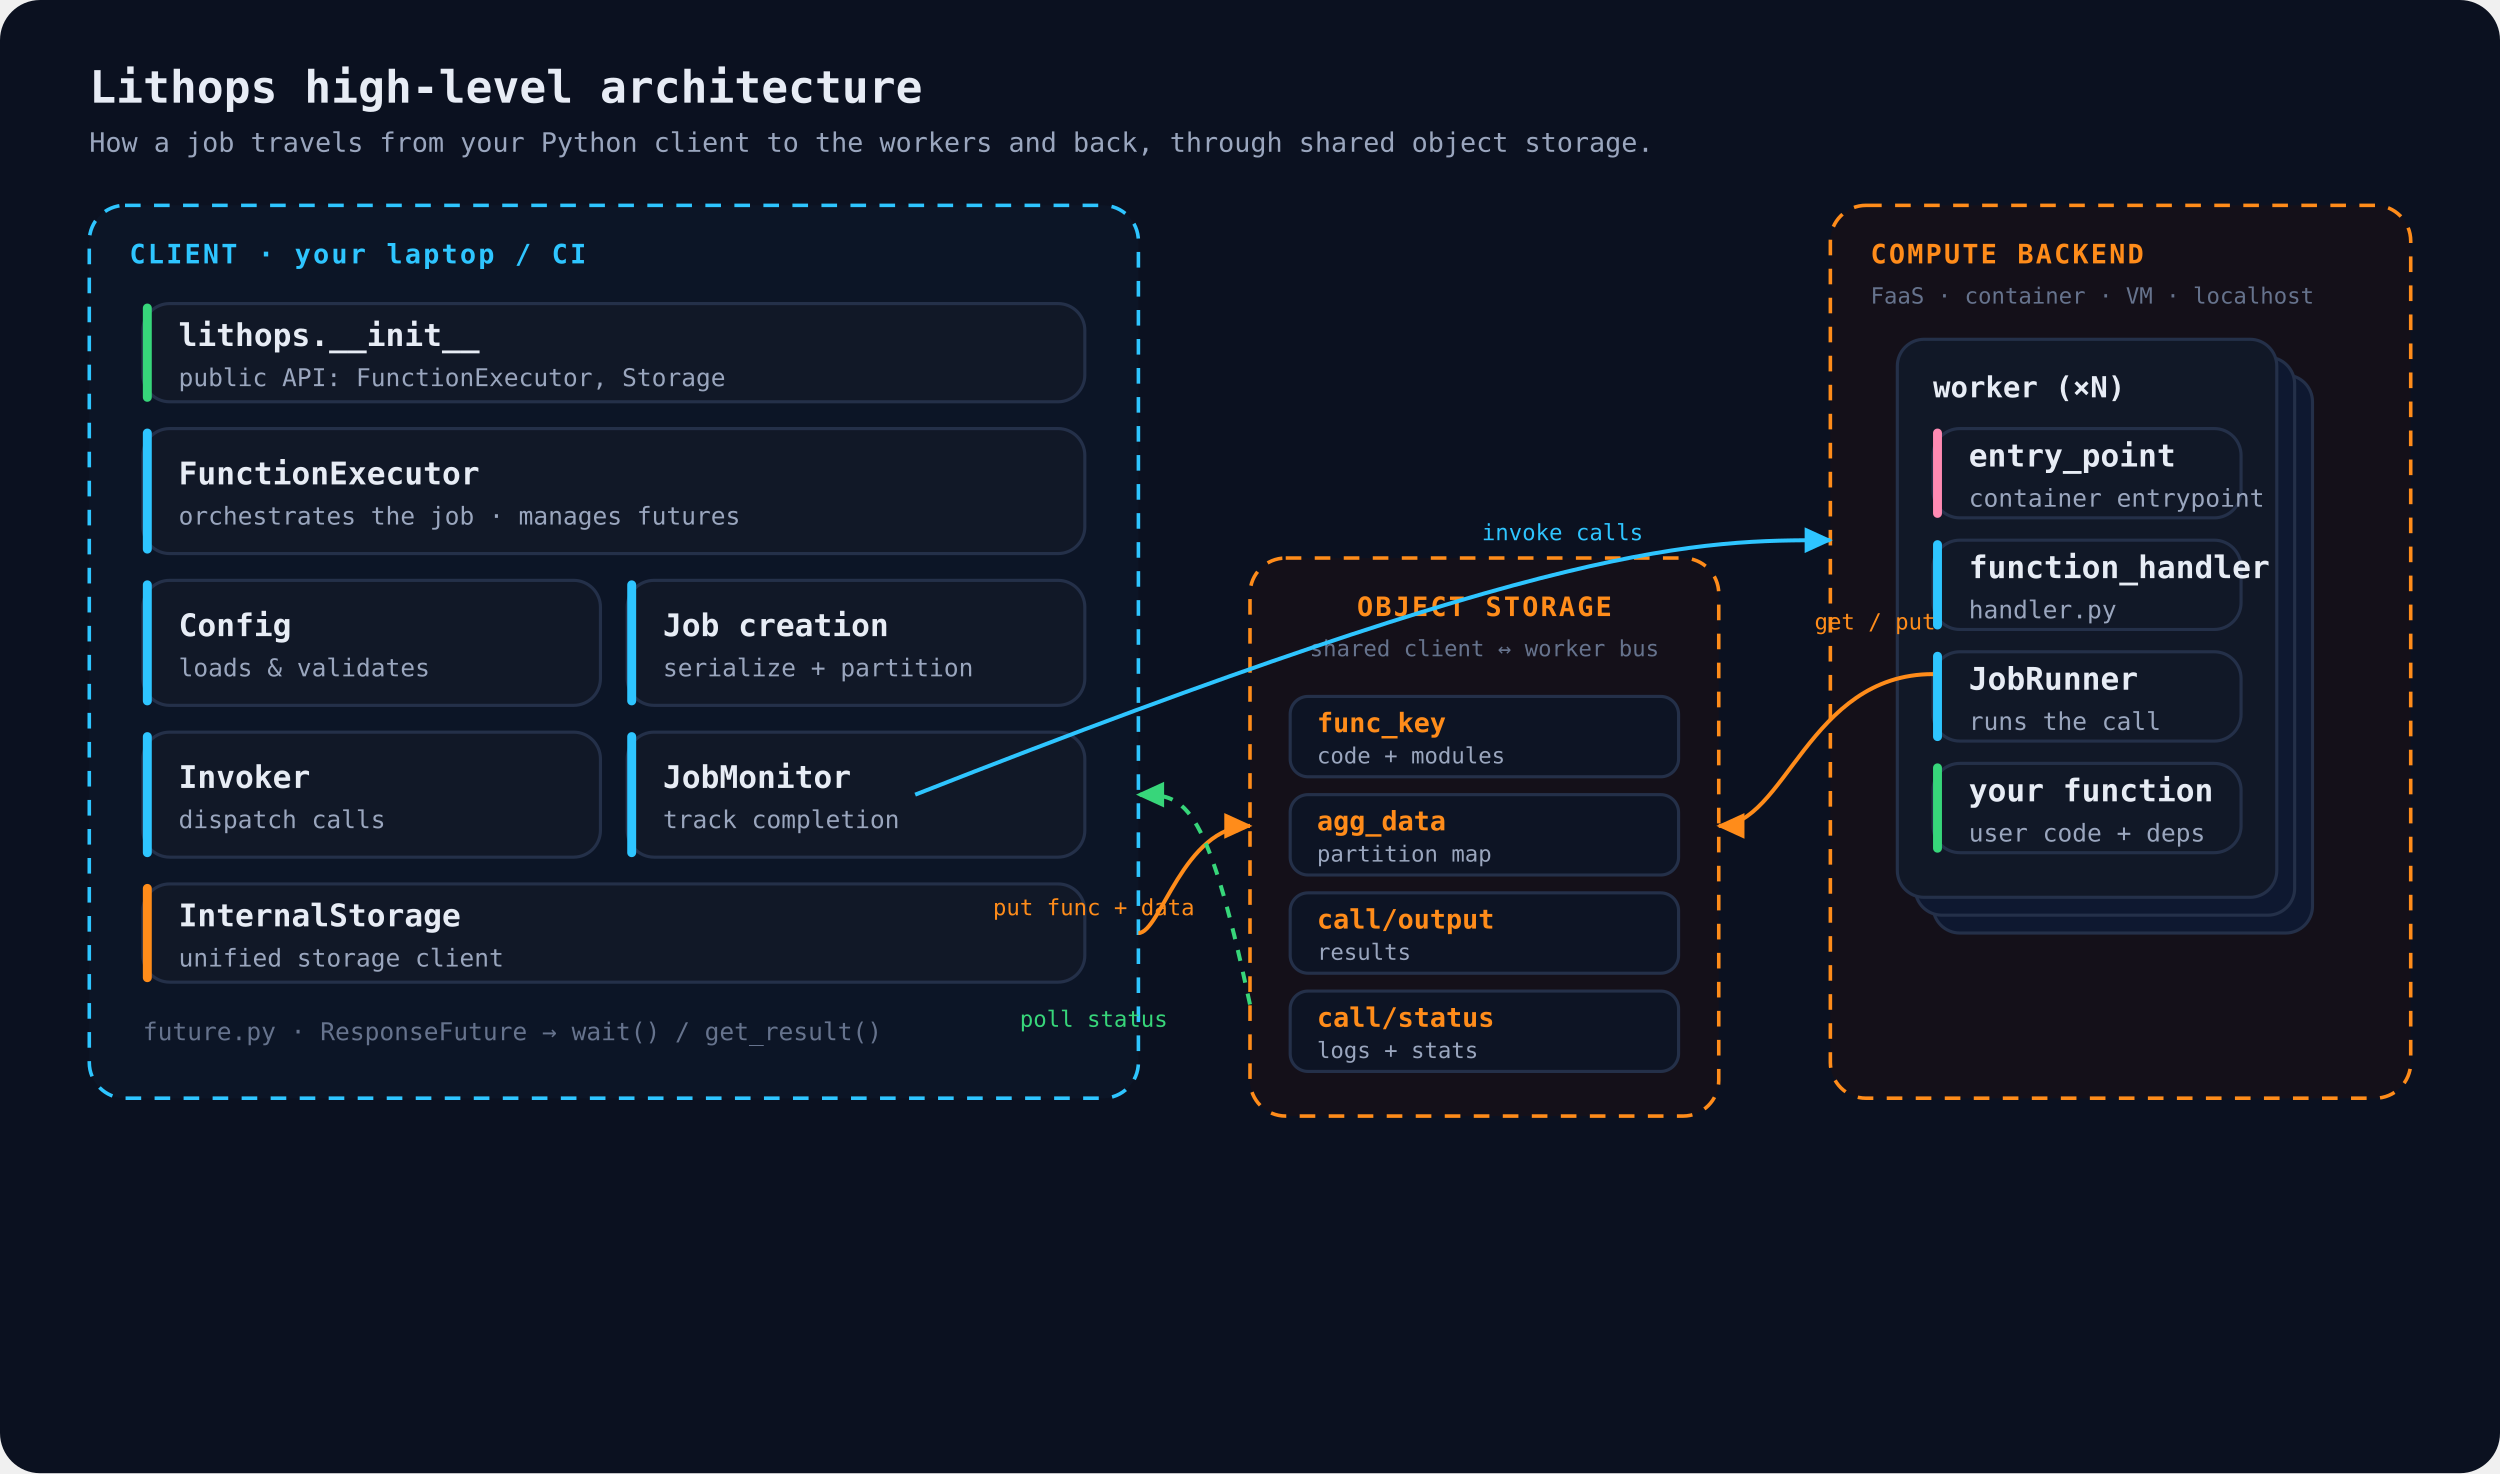
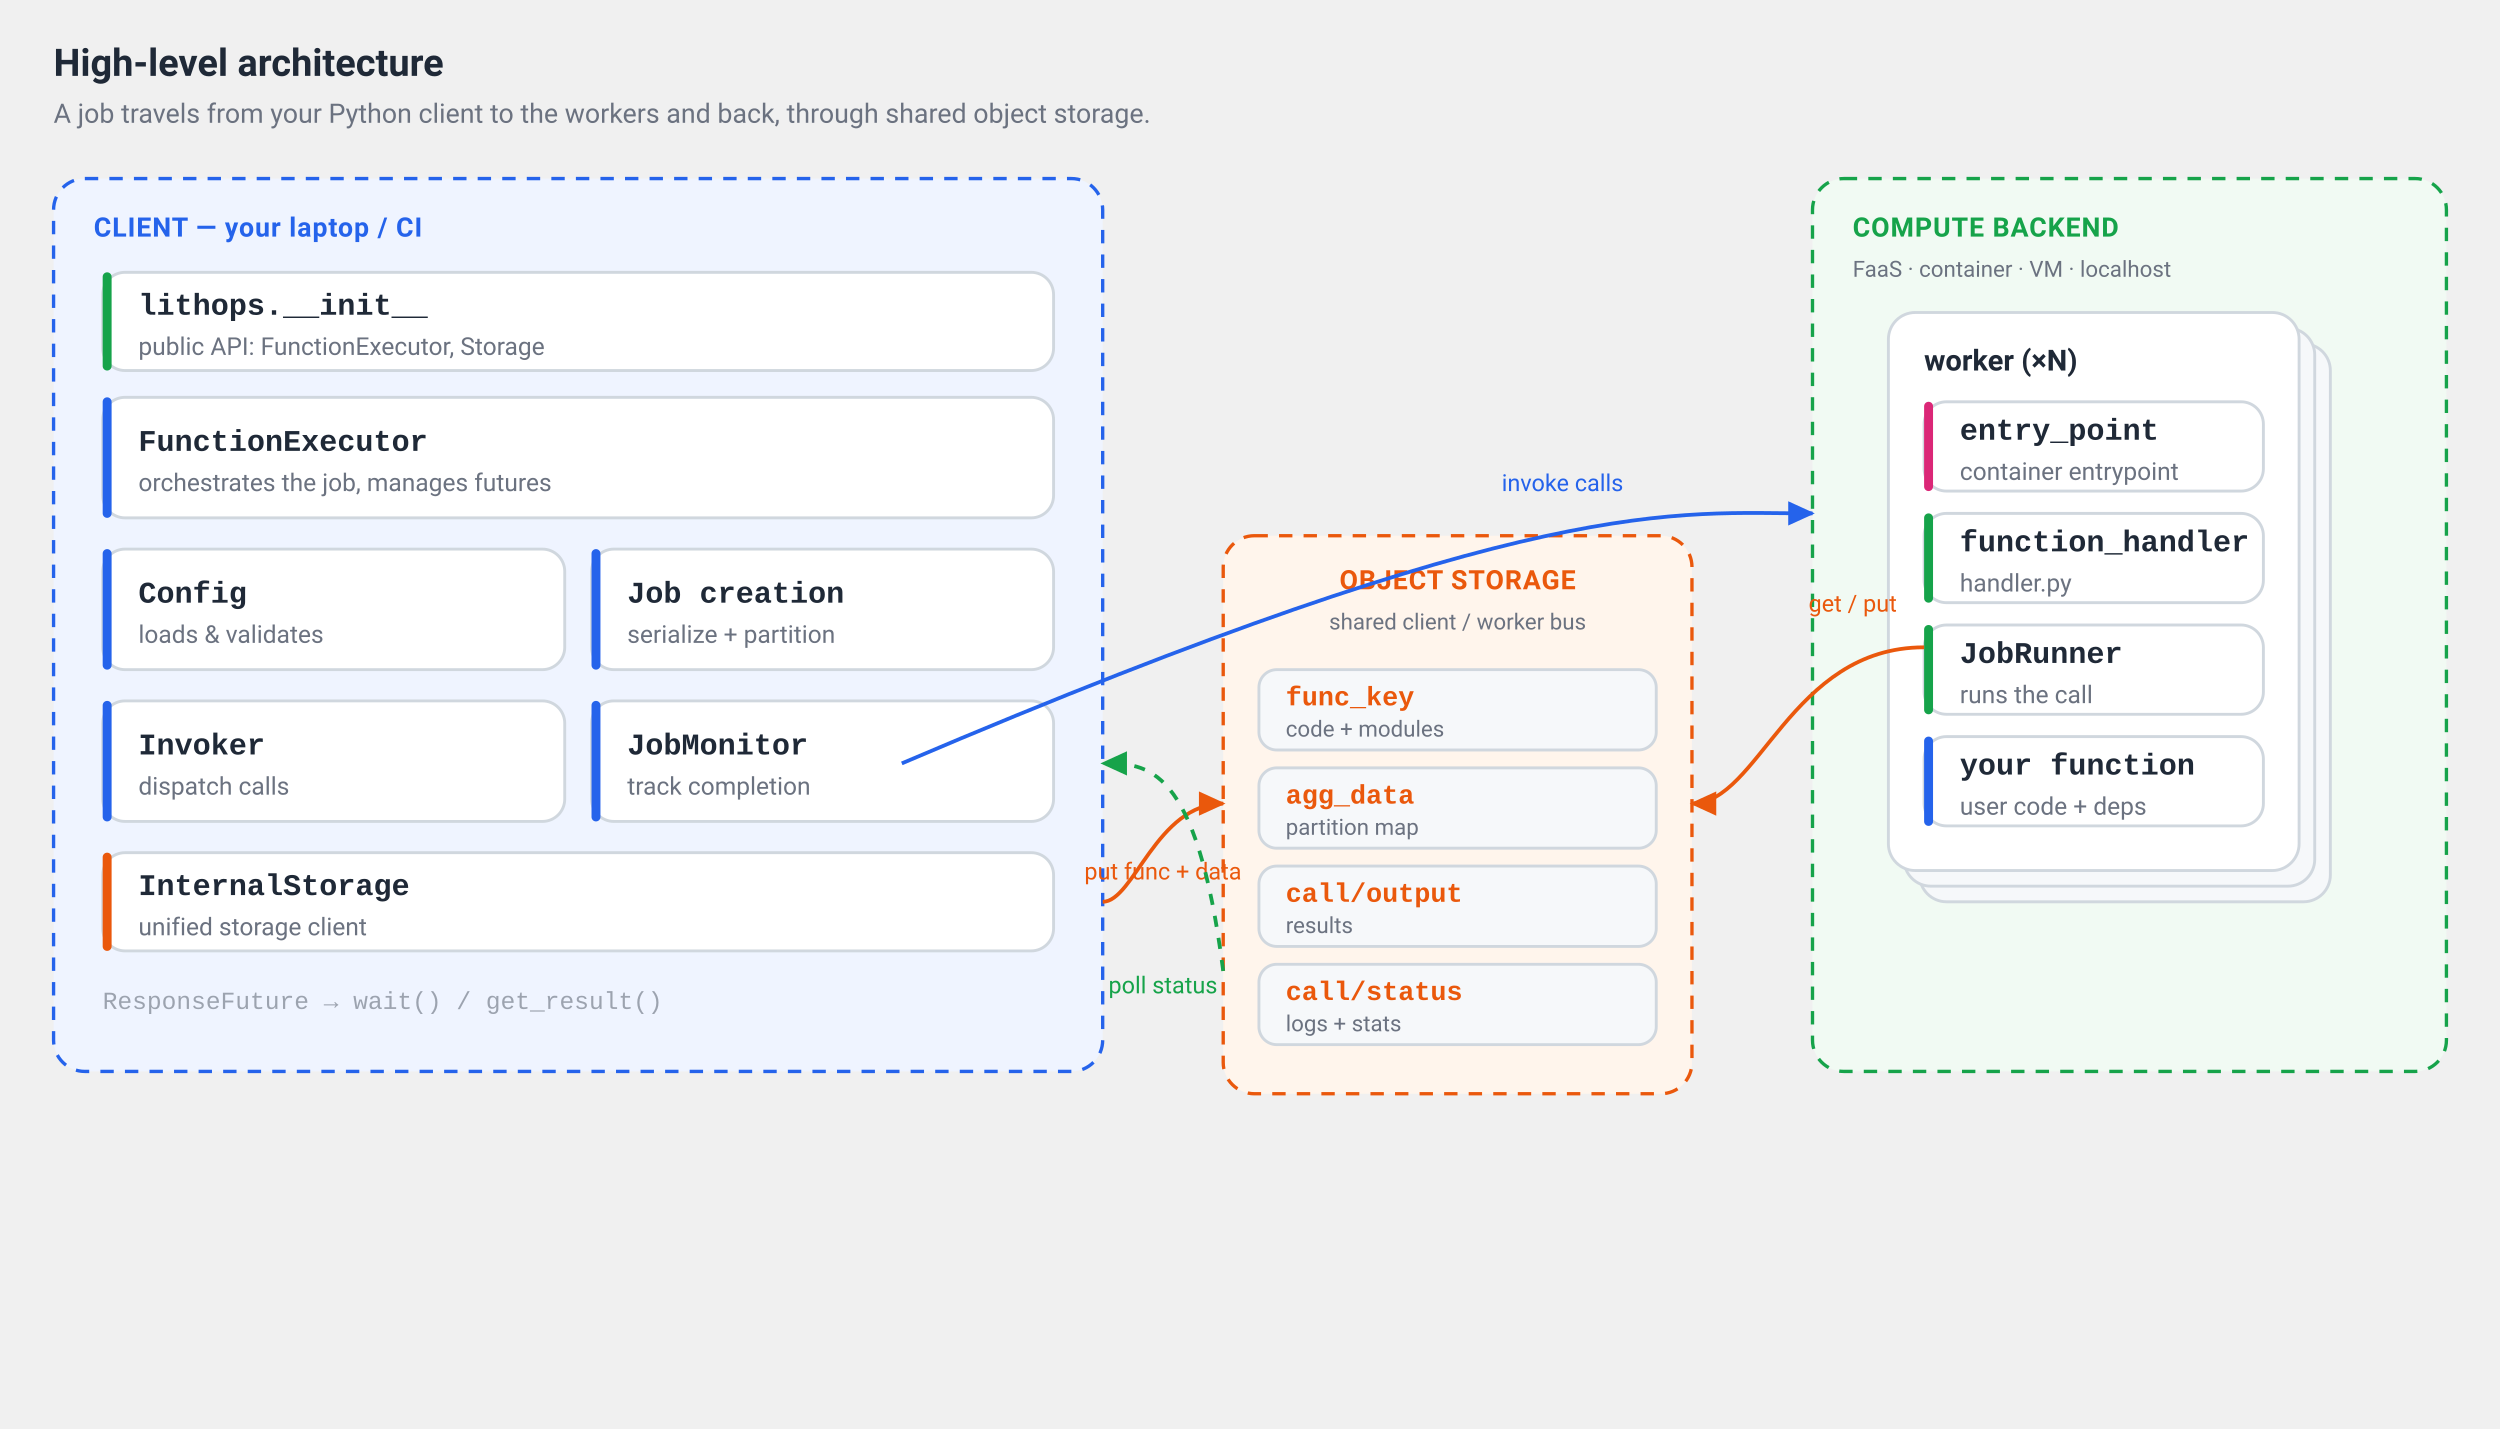
- <svg xmlns="http://www.w3.org/2000/svg" viewBox="0 0 1120 660" width="1120" height="660">
+ <svg xmlns="http://www.w3.org/2000/svg" viewBox="0 0 1120 640" width="1120" height="640">
  <style>
-     text{font-family:'JetBrains Mono',ui-monospace,SFMono-Regular,Menlo,monospace;}
-     .s{font-family:'Segoe UI',system-ui,-apple-system,sans-serif;}
-     .title{fill:#e7ecf5;font-weight:700;}
-     .lbl{fill:#e7ecf5;}
-     .mut{fill:#9aa6be;}
-     .mut2{fill:#66738d;}
-     .cy{fill:#2ec5ff;} .or{fill:#ff8c1a;} .gr{fill:#37d67a;} .pk{fill:#ff8ab3;}
+     text{font-family:-apple-system,BlinkMacSystemFont,'Segoe UI',Roboto,Helvetica,Arial,sans-serif;}
+     .m{font-family:'SFMono-Regular',Consolas,'Liberation Mono',Menlo,monospace;}
+     .title{fill:#1f2937;font-weight:700;}
+     .lbl{fill:#1f2937;}
+     .mut{fill:#6b7280;} .mut2{fill:#9ca3af;}
+     .cy{fill:#2563eb;} .or{fill:#ea580c;} .gr{fill:#16a34a;} .pk{fill:#db2777;}
  </style>
  <defs>
    <marker id="acy" markerWidth="9" markerHeight="9" refX="6.4" refY="3.2" orient="auto">
-       <path d="M0,0 L7,3.2 L0,6.4 Z" fill="#2ec5ff" />
+       <path d="M0,0 L7,3.2 L0,6.4 Z" fill="#2563eb" />
    </marker>
    <marker id="aor" markerWidth="9" markerHeight="9" refX="6.4" refY="3.2" orient="auto">
-       <path d="M0,0 L7,3.2 L0,6.4 Z" fill="#ff8c1a" />
+       <path d="M0,0 L7,3.2 L0,6.4 Z" fill="#ea580c" />
    </marker>
    <marker id="agr" markerWidth="9" markerHeight="9" refX="6.4" refY="3.2" orient="auto">
-       <path d="M0,0 L7,3.2 L0,6.4 Z" fill="#37d67a" />
+       <path d="M0,0 L7,3.2 L0,6.4 Z" fill="#16a34a" />
    </marker>
    <marker id="amut" markerWidth="9" markerHeight="9" refX="6.4" refY="3.2" orient="auto">
-       <path d="M0,0 L7,3.2 L0,6.4 Z" fill="#9aa6be" />
+       <path d="M0,0 L7,3.2 L0,6.4 Z" fill="#6b7280" />
    </marker>
  </defs>
-   <rect x="0" y="0" width="1120" height="660" rx="18" fill="#0b1120" />
-   <text x="40" y="46" class="title" font-size="20" text-anchor="start">Lithops high-level architecture</text>
-   <text x="40" y="68" class="mut" font-size="12" text-anchor="start">How a job travels from your Python client to the workers and back, through shared object storage.</text>
-   <rect x="40" y="92" width="470" height="400" rx="16" fill="#0c1526" stroke="#2ec5ff" stroke-width="1.6" stroke-dasharray="7 6" />
-   <text x="58" y="118" class="cy" font-size="12" font-weight="700" letter-spacing="1" text-anchor="start">CLIENT  ·  your laptop / CI</text>
-   <rect x="64" y="136" width="422" height="44" rx="12" fill="#111827" stroke="#243049" stroke-width="1.4" />
-   <rect x="64" y="136" width="4" height="44" rx="2" fill="#37d67a" />
-   <text x="80" y="155.0" class="lbl" font-size="14" font-weight="700" text-anchor="start">lithops.__init__</text>
-   <text x="80" y="173.0" class="mut" font-size="11" text-anchor="start">public API: FunctionExecutor, Storage</text>
-   <rect x="64" y="192" width="422" height="56" rx="12" fill="#111827" stroke="#243049" stroke-width="1.4" />
-   <rect x="64" y="192" width="4" height="56" rx="2" fill="#2ec5ff" />
-   <text x="80" y="217.0" class="lbl" font-size="14" font-weight="700" text-anchor="start">FunctionExecutor</text>
-   <text x="80" y="235.0" class="mut" font-size="11" text-anchor="start">orchestrates the job · manages futures</text>
-   <rect x="64" y="260" width="205.0" height="56" rx="12" fill="#111827" stroke="#243049" stroke-width="1.4" />
-   <rect x="64" y="260" width="4" height="56" rx="2" fill="#2ec5ff" />
-   <text x="80" y="285.0" class="lbl" font-size="14" font-weight="700" text-anchor="start">Config</text>
-   <text x="80" y="303.0" class="mut" font-size="11" text-anchor="start">loads &amp; validates</text>
-   <rect x="281.0" y="260" width="205.0" height="56" rx="12" fill="#111827" stroke="#243049" stroke-width="1.4" />
-   <rect x="281.0" y="260" width="4" height="56" rx="2" fill="#2ec5ff" />
-   <text x="297.0" y="285.0" class="lbl" font-size="14" font-weight="700" text-anchor="start">Job creation</text>
-   <text x="297.0" y="303.0" class="mut" font-size="11" text-anchor="start">serialize + partition</text>
-   <rect x="64" y="328" width="205.0" height="56" rx="12" fill="#111827" stroke="#243049" stroke-width="1.4" />
-   <rect x="64" y="328" width="4" height="56" rx="2" fill="#2ec5ff" />
-   <text x="80" y="353.0" class="lbl" font-size="14" font-weight="700" text-anchor="start">Invoker</text>
-   <text x="80" y="371.0" class="mut" font-size="11" text-anchor="start">dispatch calls</text>
-   <rect x="281.0" y="328" width="205.0" height="56" rx="12" fill="#111827" stroke="#243049" stroke-width="1.4" />
-   <rect x="281.0" y="328" width="4" height="56" rx="2" fill="#2ec5ff" />
-   <text x="297.0" y="353.0" class="lbl" font-size="14" font-weight="700" text-anchor="start">JobMonitor</text>
-   <text x="297.0" y="371.0" class="mut" font-size="11" text-anchor="start">track completion</text>
-   <rect x="64" y="396" width="422" height="44" rx="12" fill="#111827" stroke="#243049" stroke-width="1.4" />
-   <rect x="64" y="396" width="4" height="44" rx="2" fill="#ff8c1a" />
-   <text x="80" y="415.0" class="lbl" font-size="14" font-weight="700" text-anchor="start">InternalStorage</text>
-   <text x="80" y="433.0" class="mut" font-size="11" text-anchor="start">unified storage client</text>
-   <text x="64" y="466" class="mut2" font-size="11" text-anchor="start">future.py · ResponseFuture  →  wait() / get_result()</text>
-   <rect x="560" y="250" width="210" height="250" rx="16" fill="#141019" stroke="#ff8c1a" stroke-width="1.6" stroke-dasharray="7 6" />
-   <text x="665.0" y="276" class="or" font-size="12" font-weight="700" letter-spacing="1" text-anchor="middle">OBJECT STORAGE</text>
-   <text x="665.0" y="294" class="mut2" font-size="10" text-anchor="middle">shared client ↔ worker bus</text>
-   <rect x="578" y="312" width="174" height="36" rx="8" fill="#0d1424" stroke="#243049" stroke-width="1.4" />
-   <text x="590" y="328" class="or" font-size="12" font-weight="600" text-anchor="start">func_key</text>
-   <text x="590" y="342" class="mut" font-size="10" text-anchor="start">code + modules</text>
-   <rect x="578" y="356" width="174" height="36" rx="8" fill="#0d1424" stroke="#243049" stroke-width="1.4" />
-   <text x="590" y="372" class="or" font-size="12" font-weight="600" text-anchor="start">agg_data</text>
-   <text x="590" y="386" class="mut" font-size="10" text-anchor="start">partition map</text>
-   <rect x="578" y="400" width="174" height="36" rx="8" fill="#0d1424" stroke="#243049" stroke-width="1.4" />
-   <text x="590" y="416" class="or" font-size="12" font-weight="600" text-anchor="start">call/output</text>
-   <text x="590" y="430" class="mut" font-size="10" text-anchor="start">results</text>
-   <rect x="578" y="444" width="174" height="36" rx="8" fill="#0d1424" stroke="#243049" stroke-width="1.4" />
-   <text x="590" y="460" class="or" font-size="12" font-weight="600" text-anchor="start">call/status</text>
-   <text x="590" y="474" class="mut" font-size="10" text-anchor="start">logs + stats</text>
-   <rect x="820" y="92" width="260" height="400" rx="16" fill="#141019" stroke="#ff8c1a" stroke-width="1.6" stroke-dasharray="7 6" />
-   <text x="838" y="118" class="or" font-size="12" font-weight="700" letter-spacing="1" text-anchor="start">COMPUTE BACKEND</text>
-   <text x="838" y="136" class="mut2" font-size="10" text-anchor="start">FaaS · container · VM · localhost</text>
-   <rect x="866" y="168" width="170" height="250" rx="12" fill="#0e1830" stroke="#243049" stroke-width="1.4" />
-   <rect x="858" y="160" width="170" height="250" rx="12" fill="#0e1830" stroke="#243049" stroke-width="1.4" />
-   <rect x="850" y="152" width="170" height="250" rx="12" fill="#111827" stroke="#243049" stroke-width="1.4" />
-   <text x="866" y="178" class="lbl" font-size="13" font-weight="700" text-anchor="start">worker  (×N)</text>
-   <rect x="866" y="192" width="138" height="40" rx="12" fill="#111827" stroke="#243049" stroke-width="1.4" />
-   <rect x="866" y="192" width="4" height="40" rx="2" fill="#ff8ab3" />
-   <text x="882" y="209.0" class="lbl" font-size="14" font-weight="700" text-anchor="start">entry_point</text>
-   <text x="882" y="227.0" class="mut" font-size="11" text-anchor="start">container entrypoint</text>
-   <rect x="866" y="242" width="138" height="40" rx="12" fill="#111827" stroke="#243049" stroke-width="1.4" />
-   <rect x="866" y="242" width="4" height="40" rx="2" fill="#2ec5ff" />
-   <text x="882" y="259.0" class="lbl" font-size="14" font-weight="700" text-anchor="start">function_handler</text>
-   <text x="882" y="277.0" class="mut" font-size="11" text-anchor="start">handler.py</text>
-   <rect x="866" y="292" width="138" height="40" rx="12" fill="#111827" stroke="#243049" stroke-width="1.4" />
-   <rect x="866" y="292" width="4" height="40" rx="2" fill="#2ec5ff" />
-   <text x="882" y="309.0" class="lbl" font-size="14" font-weight="700" text-anchor="start">JobRunner</text>
-   <text x="882" y="327.0" class="mut" font-size="11" text-anchor="start">runs the call</text>
-   <rect x="866" y="342" width="138" height="40" rx="12" fill="#111827" stroke="#243049" stroke-width="1.4" />
-   <rect x="866" y="342" width="4" height="40" rx="2" fill="#37d67a" />
-   <text x="882" y="359.0" class="lbl" font-size="14" font-weight="700" text-anchor="start">your function</text>
-   <text x="882" y="377.0" class="mut" font-size="11" text-anchor="start">user code + deps</text>
-   <path d="M510,418 C 520,418 530,370 560,370" fill="none" stroke="#ff8c1a" stroke-width="1.8" marker-end="url(#aor)" />
-   <text x="490" y="410" class="or" font-size="10" text-anchor="middle">put func + data</text>
-   <path d="M410,356 C 700,242 760,242 820,242" fill="none" stroke="#2ec5ff" stroke-width="1.8" marker-end="url(#acy)" />
-   <text x="700" y="242" class="cy" font-size="10" text-anchor="middle">invoke calls</text>
-   <path d="M866,302 C 810,302 800,370 770,370" fill="none" stroke="#ff8c1a" stroke-width="1.8" marker-end="url(#aor)" />
-   <text x="840" y="282" class="or" font-size="10" text-anchor="middle">get / put</text>
-   <path d="M560,450 C 540,356 530,356 510,356" fill="none" stroke="#37d67a" stroke-width="1.8" stroke-dasharray="5 5" marker-end="url(#agr)" />
-   <text x="490" y="460" class="gr" font-size="10" text-anchor="middle">poll status</text>
+   <text x="24" y="34" class="title" font-size="17" text-anchor="start">High-level architecture</text>
+   <text x="24" y="55" class="mut" font-size="12" text-anchor="start">A job travels from your Python client to the workers and back, through shared object storage.</text>
+   <rect x="24" y="80" width="470" height="400" rx="14" fill="#eff4ff" stroke="#2563eb" stroke-width="1.5" stroke-dasharray="6 5" />
+   <text x="42" y="106" class="cy" font-size="12" font-weight="700" letter-spacing="0.4" text-anchor="start">CLIENT — your laptop / CI</text>
+   <rect x="46" y="122" width="426" height="44" rx="10" fill="#ffffff" stroke="#d0d7de" stroke-width="1.3" />
+   <rect x="46" y="122" width="4" height="44" rx="2" fill="#16a34a" />
+   <text x="62" y="141.0" class="lbl m" font-size="13.5" font-weight="600" text-anchor="start">lithops.__init__</text>
+   <text x="62" y="159.0" class="mut" font-size="11" text-anchor="start">public API: FunctionExecutor, Storage</text>
+   <rect x="46" y="178" width="426" height="54" rx="10" fill="#ffffff" stroke="#d0d7de" stroke-width="1.3" />
+   <rect x="46" y="178" width="4" height="54" rx="2" fill="#2563eb" />
+   <text x="62" y="202.0" class="lbl m" font-size="13.5" font-weight="600" text-anchor="start">FunctionExecutor</text>
+   <text x="62" y="220.0" class="mut" font-size="11" text-anchor="start">orchestrates the job, manages futures</text>
+   <rect x="46" y="246" width="207.0" height="54" rx="10" fill="#ffffff" stroke="#d0d7de" stroke-width="1.3" />
+   <rect x="46" y="246" width="4" height="54" rx="2" fill="#2563eb" />
+   <text x="62" y="270.0" class="lbl m" font-size="13.5" font-weight="600" text-anchor="start">Config</text>
+   <text x="62" y="288.0" class="mut" font-size="11" text-anchor="start">loads &amp; validates</text>
+   <rect x="265.0" y="246" width="207.0" height="54" rx="10" fill="#ffffff" stroke="#d0d7de" stroke-width="1.3" />
+   <rect x="265.0" y="246" width="4" height="54" rx="2" fill="#2563eb" />
+   <text x="281.0" y="270.0" class="lbl m" font-size="13.5" font-weight="600" text-anchor="start">Job creation</text>
+   <text x="281.0" y="288.0" class="mut" font-size="11" text-anchor="start">serialize + partition</text>
+   <rect x="46" y="314" width="207.0" height="54" rx="10" fill="#ffffff" stroke="#d0d7de" stroke-width="1.3" />
+   <rect x="46" y="314" width="4" height="54" rx="2" fill="#2563eb" />
+   <text x="62" y="338.0" class="lbl m" font-size="13.5" font-weight="600" text-anchor="start">Invoker</text>
+   <text x="62" y="356.0" class="mut" font-size="11" text-anchor="start">dispatch calls</text>
+   <rect x="265.0" y="314" width="207.0" height="54" rx="10" fill="#ffffff" stroke="#d0d7de" stroke-width="1.3" />
+   <rect x="265.0" y="314" width="4" height="54" rx="2" fill="#2563eb" />
+   <text x="281.0" y="338.0" class="lbl m" font-size="13.5" font-weight="600" text-anchor="start">JobMonitor</text>
+   <text x="281.0" y="356.0" class="mut" font-size="11" text-anchor="start">track completion</text>
+   <rect x="46" y="382" width="426" height="44" rx="10" fill="#ffffff" stroke="#d0d7de" stroke-width="1.3" />
+   <rect x="46" y="382" width="4" height="44" rx="2" fill="#ea580c" />
+   <text x="62" y="401.0" class="lbl m" font-size="13.5" font-weight="600" text-anchor="start">InternalStorage</text>
+   <text x="62" y="419.0" class="mut" font-size="11" text-anchor="start">unified storage client</text>
+   <text x="46" y="452" class="mut2 m" font-size="11" text-anchor="start">ResponseFuture  →  wait() / get_result()</text>
+   <rect x="548" y="240" width="210" height="250" rx="14" fill="#fff5ec" stroke="#ea580c" stroke-width="1.5" stroke-dasharray="6 5" />
+   <text x="653.0" y="264" class="or" font-size="12" font-weight="700" letter-spacing="0.4" text-anchor="middle">OBJECT STORAGE</text>
+   <text x="653.0" y="282" class="mut" font-size="10" text-anchor="middle">shared client / worker bus</text>
+   <rect x="564" y="300" width="178" height="36" rx="8" fill="#f6f8fa" stroke="#d0d7de" stroke-width="1.3" />
+   <text x="576" y="316" class="or m" font-size="12" font-weight="600" text-anchor="start">func_key</text>
+   <text x="576" y="330" class="mut" font-size="10" text-anchor="start">code + modules</text>
+   <rect x="564" y="344" width="178" height="36" rx="8" fill="#f6f8fa" stroke="#d0d7de" stroke-width="1.3" />
+   <text x="576" y="360" class="or m" font-size="12" font-weight="600" text-anchor="start">agg_data</text>
+   <text x="576" y="374" class="mut" font-size="10" text-anchor="start">partition map</text>
+   <rect x="564" y="388" width="178" height="36" rx="8" fill="#f6f8fa" stroke="#d0d7de" stroke-width="1.3" />
+   <text x="576" y="404" class="or m" font-size="12" font-weight="600" text-anchor="start">call/output</text>
+   <text x="576" y="418" class="mut" font-size="10" text-anchor="start">results</text>
+   <rect x="564" y="432" width="178" height="36" rx="8" fill="#f6f8fa" stroke="#d0d7de" stroke-width="1.3" />
+   <text x="576" y="448" class="or m" font-size="12" font-weight="600" text-anchor="start">call/status</text>
+   <text x="576" y="462" class="mut" font-size="10" text-anchor="start">logs + stats</text>
+   <rect x="812" y="80" width="284" height="400" rx="14" fill="#f1faf3" stroke="#16a34a" stroke-width="1.5" stroke-dasharray="6 5" />
+   <text x="830" y="106" class="gr" font-size="12" font-weight="700" letter-spacing="0.4" text-anchor="start">COMPUTE BACKEND</text>
+   <text x="830" y="124" class="mut" font-size="10" text-anchor="start">FaaS · container · VM · localhost</text>
+   <rect x="860" y="154" width="184" height="250" rx="12" fill="#f6f8fa" stroke="#d0d7de" stroke-width="1.3" />
+   <rect x="853" y="147" width="184" height="250" rx="12" fill="#f6f8fa" stroke="#d0d7de" stroke-width="1.3" />
+   <rect x="846" y="140" width="184" height="250" rx="12" fill="#ffffff" stroke="#d0d7de" stroke-width="1.3" />
+   <text x="862" y="166" class="lbl" font-size="13" font-weight="700" text-anchor="start">worker  (×N)</text>
+   <rect x="862" y="180" width="152" height="40" rx="10" fill="#ffffff" stroke="#d0d7de" stroke-width="1.3" />
+   <rect x="862" y="180" width="4" height="40" rx="2" fill="#db2777" />
+   <text x="878" y="197.0" class="lbl m" font-size="13.5" font-weight="600" text-anchor="start">entry_point</text>
+   <text x="878" y="215.0" class="mut" font-size="11" text-anchor="start">container entrypoint</text>
+   <rect x="862" y="230" width="152" height="40" rx="10" fill="#ffffff" stroke="#d0d7de" stroke-width="1.3" />
+   <rect x="862" y="230" width="4" height="40" rx="2" fill="#16a34a" />
+   <text x="878" y="247.0" class="lbl m" font-size="13.5" font-weight="600" text-anchor="start">function_handler</text>
+   <text x="878" y="265.0" class="mut" font-size="11" text-anchor="start">handler.py</text>
+   <rect x="862" y="280" width="152" height="40" rx="10" fill="#ffffff" stroke="#d0d7de" stroke-width="1.3" />
+   <rect x="862" y="280" width="4" height="40" rx="2" fill="#16a34a" />
+   <text x="878" y="297.0" class="lbl m" font-size="13.5" font-weight="600" text-anchor="start">JobRunner</text>
+   <text x="878" y="315.0" class="mut" font-size="11" text-anchor="start">runs the call</text>
+   <rect x="862" y="330" width="152" height="40" rx="10" fill="#ffffff" stroke="#d0d7de" stroke-width="1.3" />
+   <rect x="862" y="330" width="4" height="40" rx="2" fill="#2563eb" />
+   <text x="878" y="347.0" class="lbl m" font-size="13.5" font-weight="600" text-anchor="start">your function</text>
+   <text x="878" y="365.0" class="mut" font-size="11" text-anchor="start">user code + deps</text>
+   <path d="M494,404 C 508,404 518,360 548,360" fill="none" stroke="#ea580c" stroke-width="1.7" marker-end="url(#aor)" />
+   <text x="521.0" y="394" class="or" font-size="10.5" text-anchor="middle">put func + data</text>
+   <path d="M404,342 C 690,220 750,230 812,230" fill="none" stroke="#2563eb" stroke-width="1.7" marker-end="url(#acy)" />
+   <text x="700" y="220" class="cy" font-size="10.5" text-anchor="middle">invoke calls</text>
+   <path d="M862,290 C 802,290 788,360 758,360" fill="none" stroke="#ea580c" stroke-width="1.7" marker-end="url(#aor)" />
+   <text x="830" y="274" class="or" font-size="10.5" text-anchor="middle">get / put</text>
+   <path d="M548,435 C 536,342 514,342 494,342" fill="none" stroke="#16a34a" stroke-width="1.7" stroke-dasharray="5 5" marker-end="url(#agr)" />
+   <text x="521.0" y="445" class="gr" font-size="10.5" text-anchor="middle">poll status</text>
</svg>
